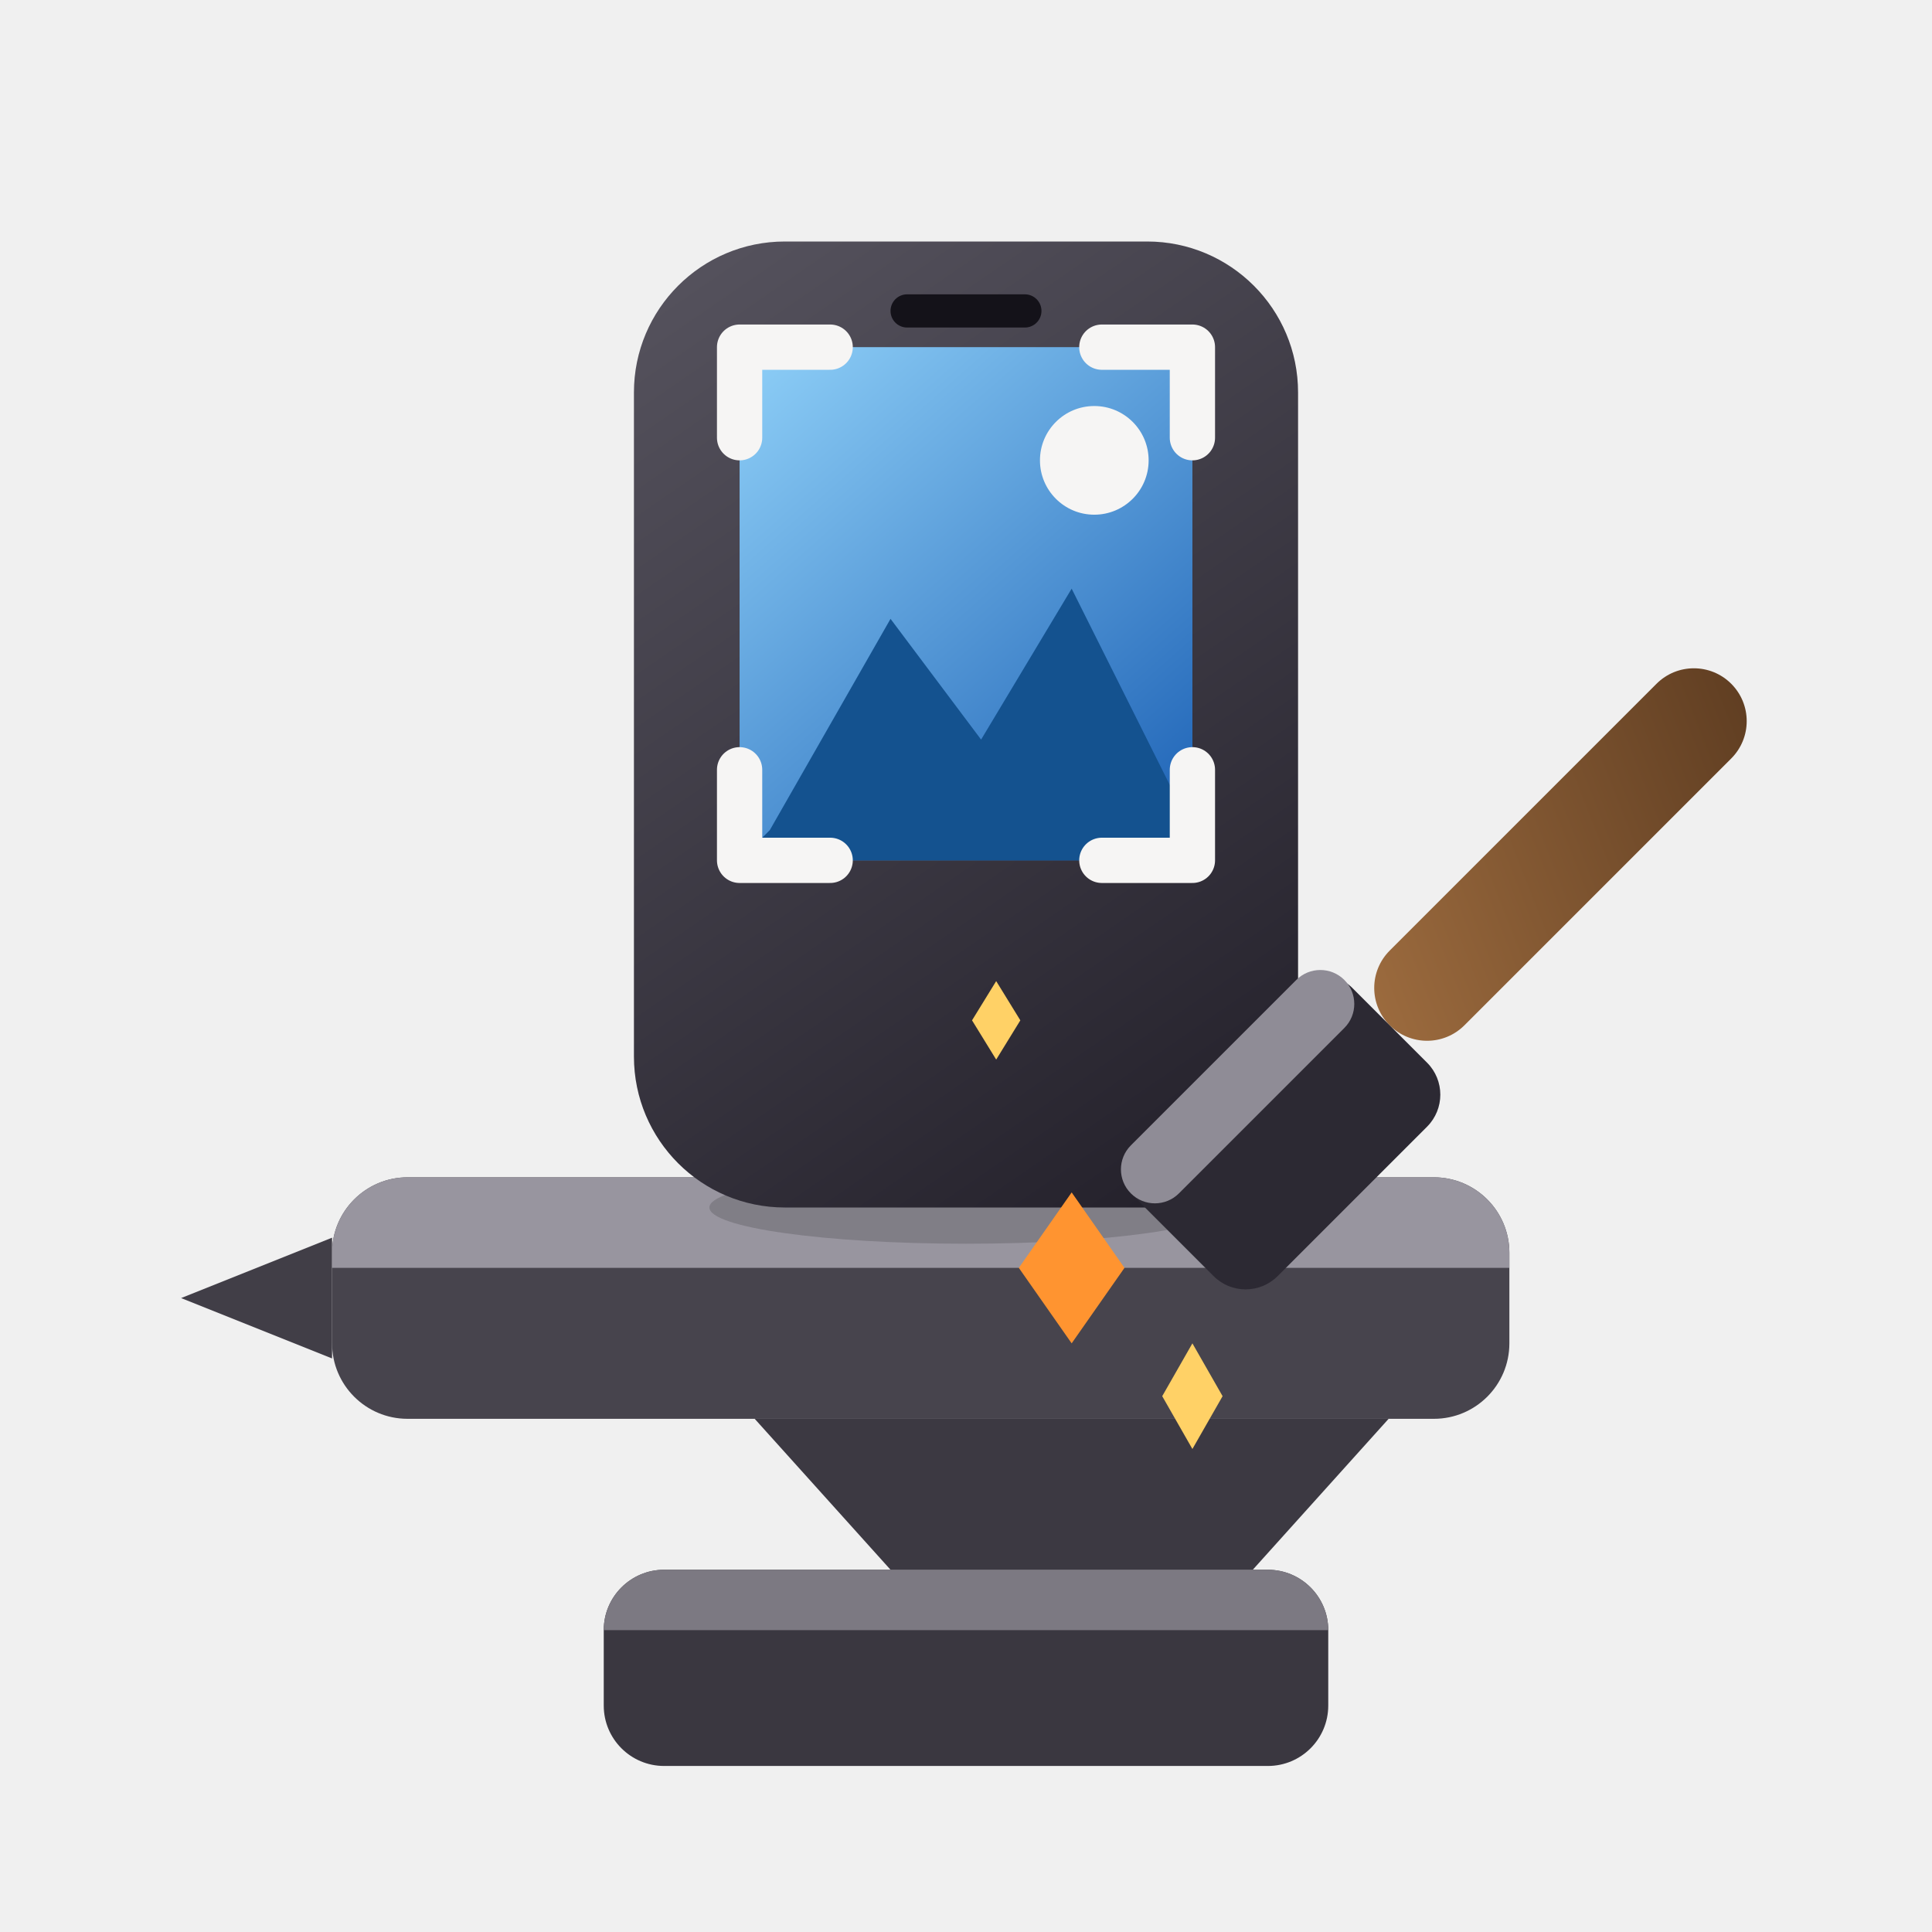
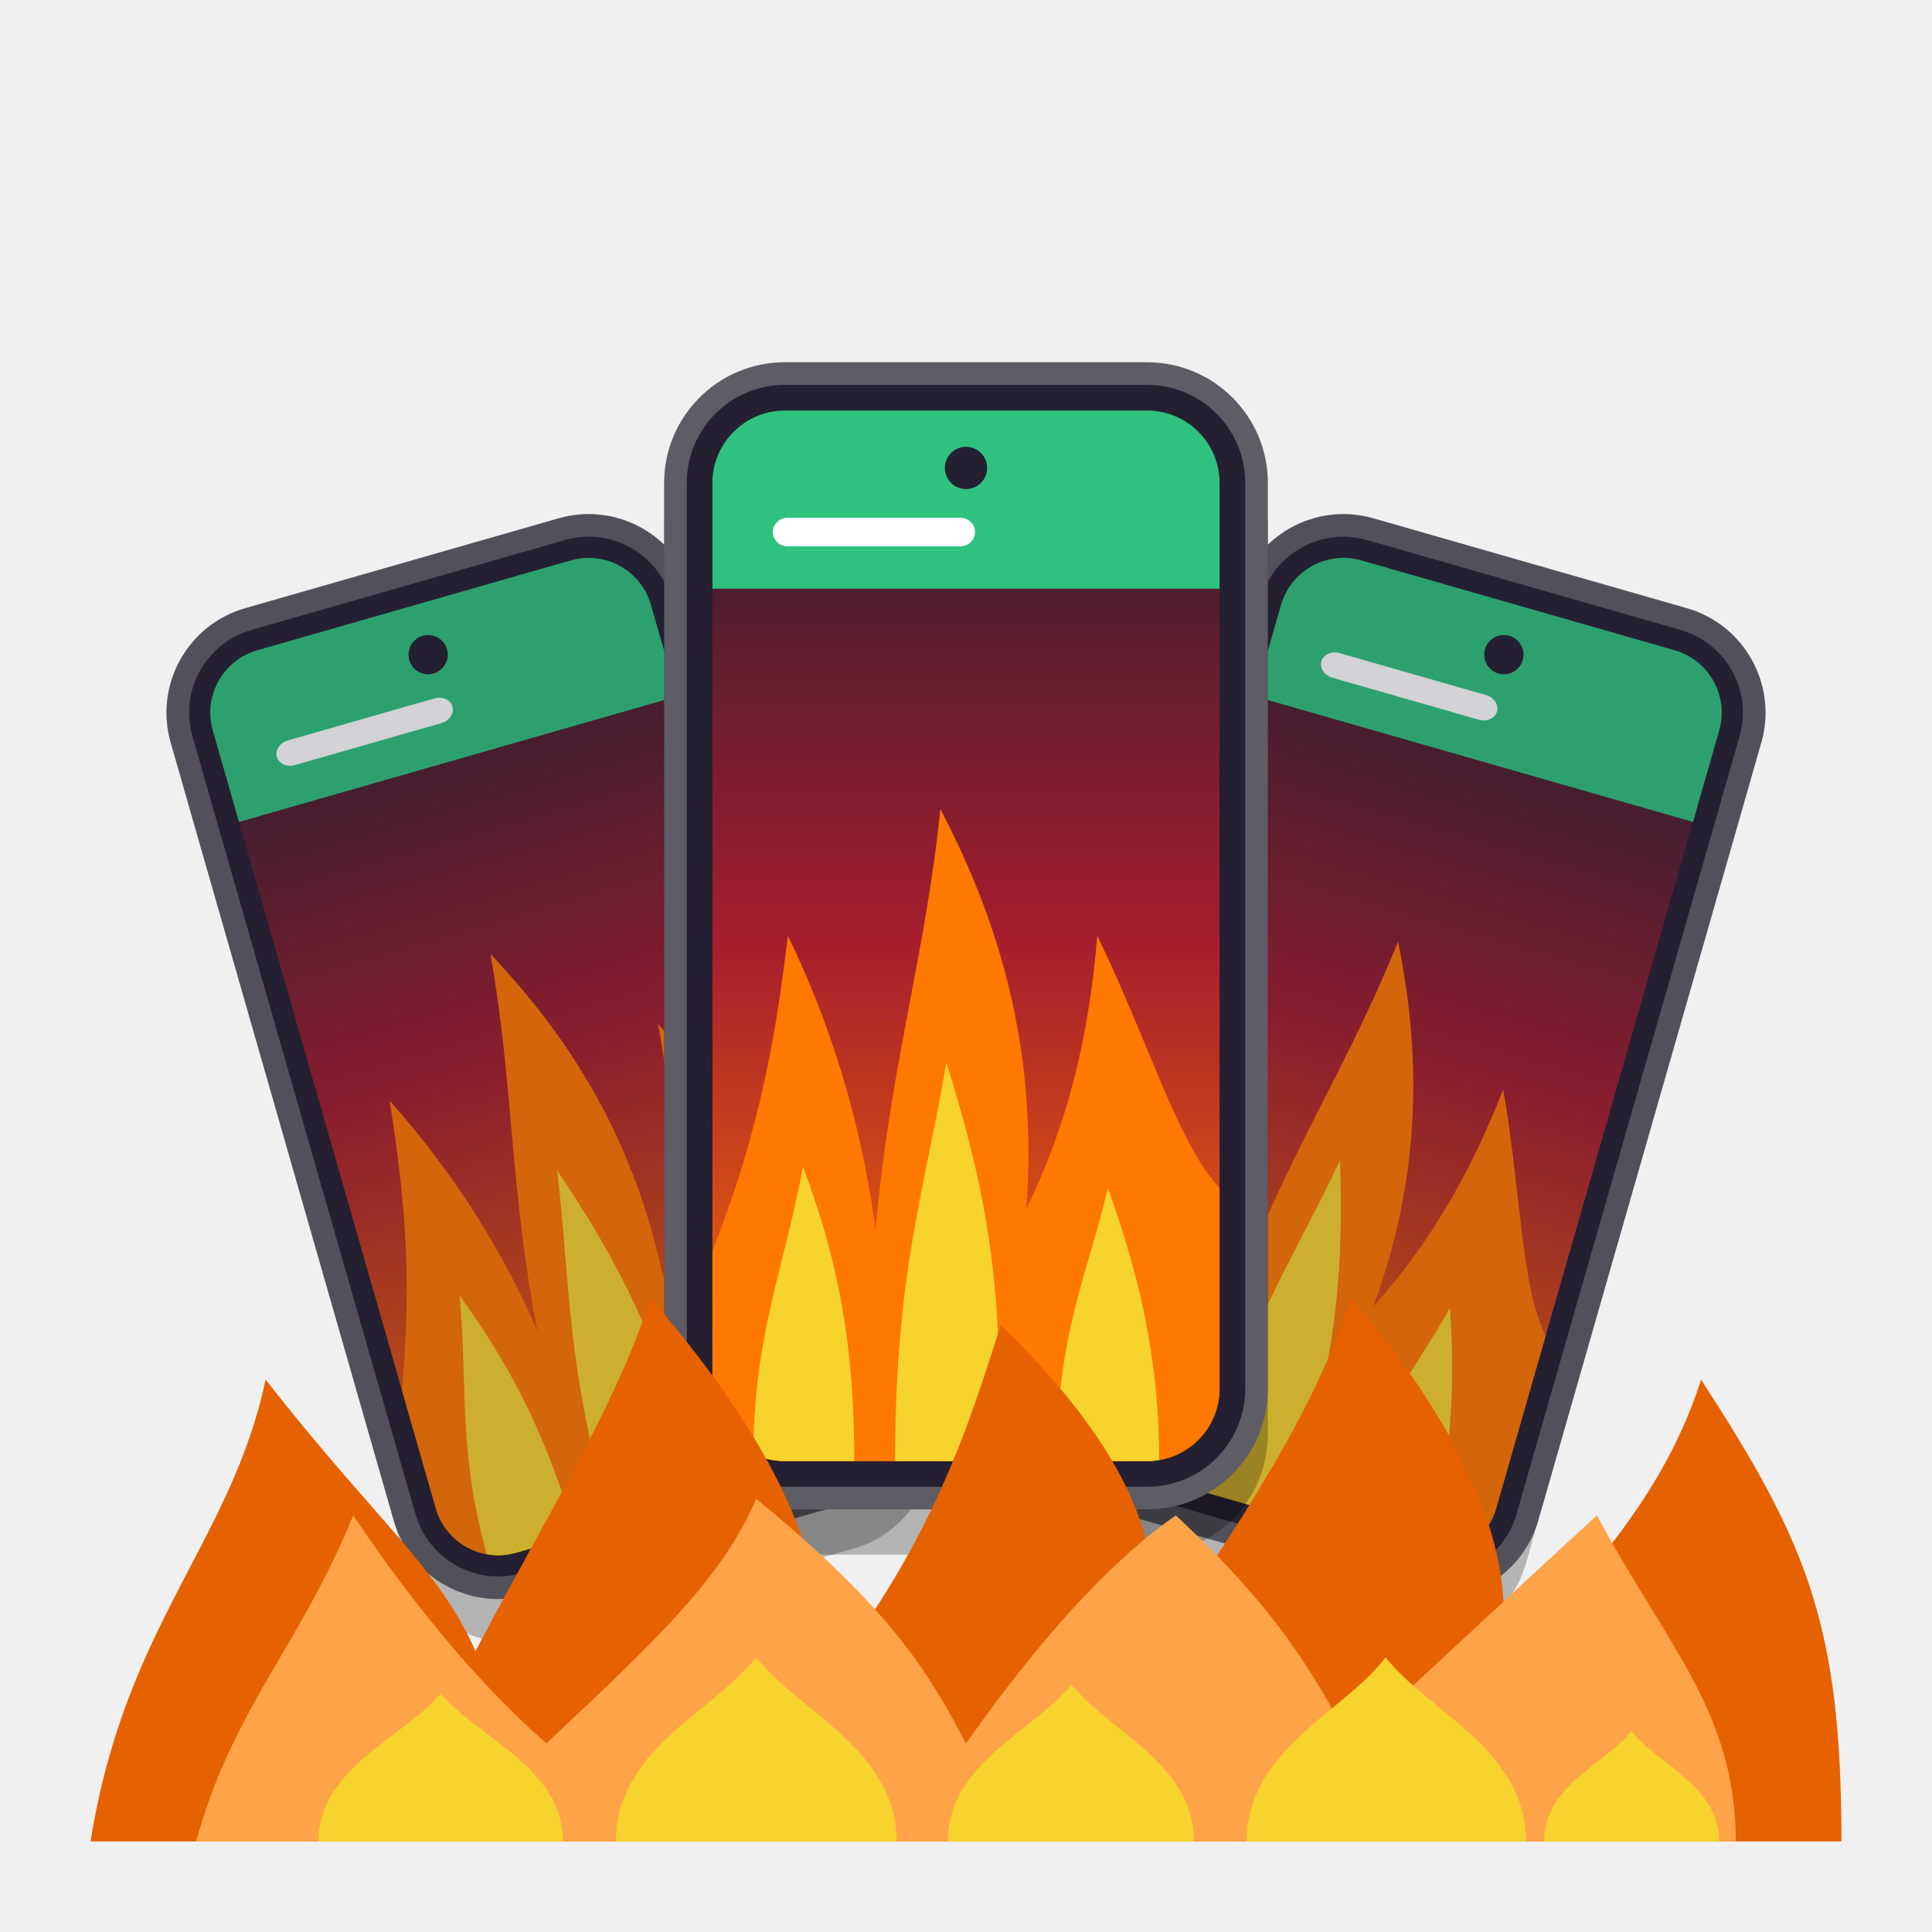
<svg xmlns="http://www.w3.org/2000/svg" width="128" height="128" viewBox="0 0 128 128">
  <defs>
-     <linearGradient id="phoneBody" x1="42" y1="16" x2="86" y2="80" gradientUnits="userSpaceOnUse">
-       <stop offset="0" stop-color="#57545f" />
-       <stop offset="1" stop-color="#211e28" />
+     <linearGradient id="inside" x1="0" y1="0" x2="0" y2="1">
+       <stop offset="0" stop-color="#241f31" />
+       <stop offset=".5" stop-color="#a51d2d" />
+       <stop offset="1" stop-color="#ff7800" />
    </linearGradient>
-     <linearGradient id="screenSky" x1="49" y1="23" x2="79" y2="57" gradientUnits="userSpaceOnUse">
-       <stop offset="0" stop-color="#8fd0f8" />
-       <stop offset="1" stop-color="#1a5fb4" />
-     </linearGradient>
-     <linearGradient id="hammerHandle" x1="95" y1="68" x2="127" y2="82" gradientUnits="userSpaceOnUse">
-       <stop offset="0" stop-color="#a06e40" />
-       <stop offset="1" stop-color="#5c3b20" />
-     </linearGradient>
-     <clipPath id="screenClip">
-       <rect x="49" y="23" width="30" height="34" rx="4" />
-     </clipPath>
-     <clipPath id="anvilBodyClip">
-       <rect x="22" y="78" width="78" height="16" rx="5" />
-     </clipPath>
-     <clipPath id="anvilFootClip">
-       <rect x="40" y="104" width="48" height="13" rx="4" />
-     </clipPath>
  </defs>
-   <g>
-     <path d="m 22 82 -10 4 10 4 z" fill="#413e47" />
-     <g clip-path="url(#anvilBodyClip)">
-       <rect x="22" y="78" width="78" height="16" fill="#47444d" />
-       <rect x="22" y="78" width="78" height="6" fill="#98959f" />
+   <g transform="translate(36 70) rotate(-16)">
+     <defs>
+       <clipPath id="s0">
+         <rect x="-15.1" y="-31.1" width="30.2" height="62.2" rx="4.3" />
+       </clipPath>
+     </defs>
+     <rect x="-18" y="-31" width="36" height="68" rx="7.2" fill="#000" opacity=".25" />
+     <rect x="-18" y="-34" width="36" height="68" rx="7.2" fill="#5e5c64" />
+     <rect x="-16.5" y="-32.5" width="33" height="65" rx="5.7" fill="#241f31" />
+     <g clip-path="url(#s0)">
+       <rect x="-15.1" y="-31.1" width="30.2" height="62.2" fill="url(#inside)" />
+       <rect x="-15.1" y="-31.1" width="30.2" height="10.6" fill="#2ec27e" />
+       <rect x="-11.5" y="-24.8" width="12.1" height="1.7" rx="1" fill="#fff" />
+       <path d="M -15.1 31.1 L -15.1 18.7 C -12.7 12.4 -11.5 7.5 -10.6 0 C -7.6 6.2 -6 12.4 -5.4 17.4 C -4.5 7.5 -2.4 1.2 -1.5 -7.5 C 2.4 0 4.2 7.5 3.6 16.2 C 6 11.2 7.3 6.2 7.9 0 C 10.9 6.2 12.7 12.4 15.1 14.9 L 15.1 31.1 Z" fill="#ff7800" />
+       <path d="M -12.7 31.1 C -12.7 23.7 -10.9 19.9 -9.7 13.7 C -7.9 18.7 -6.7 23.7 -6.7 31.1 Z M -4.2 31.1 C -4.2 19.9 -2.4 14.9 -1.2 7.5 C 1.2 14.9 2.4 21.2 1.8 31.1 Z M 5.4 31.1 C 5.4 23.7 7.3 19.9 8.5 14.9 C 10.3 19.9 11.5 24.9 11.5 31.1 Z" fill="#f6d32d" />
    </g>
-     <path d="M 50 94 L 92 94 L 83 104 L 59 104 Z" fill="#3c3942" />
-     <g clip-path="url(#anvilFootClip)">
-       <rect x="40" y="104" width="48" height="13" fill="#3a3740" />
-       <rect x="40" y="104" width="48" height="4" fill="#7c7982" />
+     <circle cx="0" cy="-27.7" r="1.3" fill="#241f31" />
+     <rect x="-18" y="-34" width="36" height="68" rx="7.2" fill="#241f31" opacity="0.2" />
+   </g>
+   <g transform="translate(92 70) rotate(16)">
+     <defs>
+       <clipPath id="s1">
+         <rect x="-15.1" y="-31.1" width="30.2" height="62.2" rx="4.3" />
+       </clipPath>
+     </defs>
+     <rect x="-18" y="-31" width="36" height="68" rx="7.2" fill="#000" opacity=".25" />
+     <rect x="-18" y="-34" width="36" height="68" rx="7.2" fill="#5e5c64" />
+     <rect x="-16.5" y="-32.5" width="33" height="65" rx="5.7" fill="#241f31" />
+     <g clip-path="url(#s1)">
+       <rect x="-15.1" y="-31.1" width="30.2" height="62.2" fill="url(#inside)" />
+       <rect x="-15.1" y="-31.1" width="30.2" height="10.6" fill="#2ec27e" />
+       <rect x="-11.5" y="-24.8" width="12.1" height="1.7" rx="1" fill="#fff" />
+       <path d="M -15.1 31.1 L -15.1 18.7 C -12.7 12.4 -11.5 7.5 -10.6 0 C -7.6 6.2 -6 12.4 -5.4 17.4 C -4.5 7.5 -2.4 1.2 -1.5 -7.5 C 2.4 0 4.2 7.5 3.6 16.2 C 6 11.2 7.3 6.2 7.9 0 C 10.9 6.2 12.7 12.4 15.1 14.9 L 15.1 31.1 Z" fill="#ff7800" />
+       <path d="M -12.7 31.1 C -12.7 23.7 -10.9 19.9 -9.7 13.7 C -7.9 18.7 -6.7 23.7 -6.7 31.1 Z M -4.2 31.1 C -4.2 19.9 -2.4 14.9 -1.2 7.5 C 1.2 14.9 2.4 21.2 1.8 31.1 Z M 5.4 31.1 C 5.4 23.7 7.3 19.9 8.5 14.9 C 10.3 19.9 11.5 24.9 11.5 31.1 Z" fill="#f6d32d" />
    </g>
-     <ellipse cx="64" cy="80" rx="17" ry="2.4" fill="#000000" opacity="0.16" />
+     <circle cx="0" cy="-27.7" r="1.3" fill="#241f31" />
+     <rect x="-18" y="-34" width="36" height="68" rx="7.2" fill="#241f31" opacity="0.2" />
  </g>
-   <g>
-     <rect x="42" y="16" width="44" height="64" rx="10" fill="url(#phoneBody)" />
-     <rect x="59" y="19.5" width="10" height="2.2" rx="1.1" fill="#141219" />
-     <g clip-path="url(#screenClip)">
-       <rect x="49" y="23" width="30" height="34" fill="url(#screenSky)" />
-       <path d="M 51 55 L 59 41 L 65 49 L 71 39 L 79 55 L 79 57 L 49 57 Z" fill="#14528f" />
-       <circle cx="72.5" cy="30.5" r="3.6" fill="#f6f5f4" />
+   <g transform="translate(64 62) rotate(0)">
+     <defs>
+       <clipPath id="s2">
+         <rect x="-16.8" y="-34.8" width="33.6" height="69.6" rx="4.8" />
+       </clipPath>
+     </defs>
+     <rect x="-20" y="-35" width="40" height="76" rx="8" fill="#000" opacity=".25" />
+     <rect x="-20" y="-38" width="40" height="76" rx="8" fill="#5e5c64" />
+     <rect x="-18.5" y="-36.5" width="37" height="73" rx="6.5" fill="#241f31" />
+     <g clip-path="url(#s2)">
+       <rect x="-16.8" y="-34.8" width="33.6" height="69.6" fill="url(#inside)" />
+       <rect x="-16.8" y="-34.8" width="33.6" height="11.8" fill="#2ec27e" />
+       <rect x="-12.8" y="-27.7" width="13.4" height="1.9" rx="1" fill="#fff" />
+       <path d="M -16.8 34.8 L -16.8 20.9 C -14.1 13.9 -12.8 8.4 -11.8 0 C -8.4 7 -6.7 13.9 -6 19.5 C -5 8.4 -2.7 1.4 -1.7 -8.4 C 2.7 0 4.7 8.4 4 18.1 C 6.7 12.5 8.1 7 8.7 0 C 12.1 7 14.1 13.9 16.8 16.7 L 16.8 34.8 Z" fill="#ff7800" />
+       <path d="M -14.1 34.8 C -14.1 26.4 -12.1 22.3 -10.8 15.3 C -8.7 20.9 -7.4 26.4 -7.4 34.8 Z M -4.7 34.8 C -4.7 22.3 -2.7 16.7 -1.3 8.4 C 1.3 16.7 2.7 23.7 2 34.8 Z M 6 34.8 C 6 26.4 8.1 22.3 9.4 16.7 C 11.4 22.3 12.8 27.8 12.8 34.8 Z" fill="#f6d32d" />
    </g>
-     <g fill="none" stroke="#f6f5f4" stroke-width="3" stroke-linecap="round" stroke-linejoin="round">
-       <path d="M 49 29 L 49 23 L 55 23" />
-       <path d="M 73 23 L 79 23 L 79 29" />
-       <path d="M 49 51 L 49 57 L 55 57" />
-       <path d="M 73 57 L 79 57 L 79 51" />
-     </g>
+     <circle cx="0" cy="-31" r="1.4" fill="#241f31" />
  </g>
-   <g fill-rule="evenodd">
-     <path d="M 71 79 L 74.5 84 L 71 89 L 67.5 84 Z" fill="#ff9430" />
-     <path d="M 79 89 L 81 92.5 L 79 96 L 77 92.5 Z" fill="#ffd166" />
-     <path d="M 66 65 L 67.6 67.6 L 66 70.2 L 64.4 67.6 Z" fill="#ffd166" />
-   </g>
-   <g transform="rotate(-45 85 75)">
-     <rect x="95" y="71.5" width="32" height="7" rx="3.5" fill="url(#hammerHandle)" />
-     <rect x="75" y="68.5" width="20" height="13" rx="3" fill="#2c2933" />
-     <rect x="75" y="68.5" width="20" height="4.5" rx="2.25" fill="#8f8c96" />
-   </g>
+   <path d="M 6 122 C 8.3 107.6 15.3 102.2 17.6 91.4 C 24.6 100.4 29.2 104 31.5 109.4 C 36.2 100.4 40.8 93.2 43.1 86 C 52.4 96.8 54.7 104 54.7 111.2 C 61.7 102.2 64 95 66.3 87.8 C 75.6 96.8 77.9 104 75.6 110.5 C 82.6 100.4 87.2 93.2 89.5 86 C 98.8 96.8 101.1 105.8 98.8 111.2 C 105.8 104 110.4 98.6 112.7 91.4 C 119.7 102.2 122 107.6 122 122 Z" fill="#e66100" />
+   <path d="M 13 122 C 15.3 113.4 19.9 109 23.4 100.4 C 29.2 109 33.8 113.4 36.2 115.5 C 43.1 109 47.8 104.7 50.1 99.3 C 59.4 106.9 61.7 111.2 64 115.5 C 68.6 109 73.3 103.6 77.9 100.4 C 84.9 106.9 87.2 111.2 89.5 115.5 C 96.5 109 101.1 104.7 105.8 100.4 C 110.4 109 115 113.4 115 122 Z" fill="#ffa348" />
+   <path d="M 21.1 122 C 21.1 117.1 26.8 115.1 29.2 112.2 C 31.6 115.1 37.3 117.1 37.3 122 Z" fill="#f6d32d" />
+   <path d="M 40.8 122 C 40.8 115.9 47.3 113.4 50.1 109.8 C 52.9 113.4 59.4 115.9 59.4 122 Z" fill="#f6d32d" />
+   <path d="M 62.8 122 C 62.8 116.8 68.5 114.7 71 111.6 C 73.4 114.7 79.1 116.8 79.1 122 Z" fill="#f6d32d" />
+   <path d="M 82.6 122 C 82.6 115.9 89.1 113.4 91.8 109.8 C 94.6 113.4 101.1 115.9 101.1 122 Z" fill="#f6d32d" />
+   <path d="M 102.3 122 C 102.3 118.3 106.3 116.9 108.1 114.7 C 109.8 116.9 113.9 118.3 113.9 122 Z" fill="#f6d32d" />
</svg>
